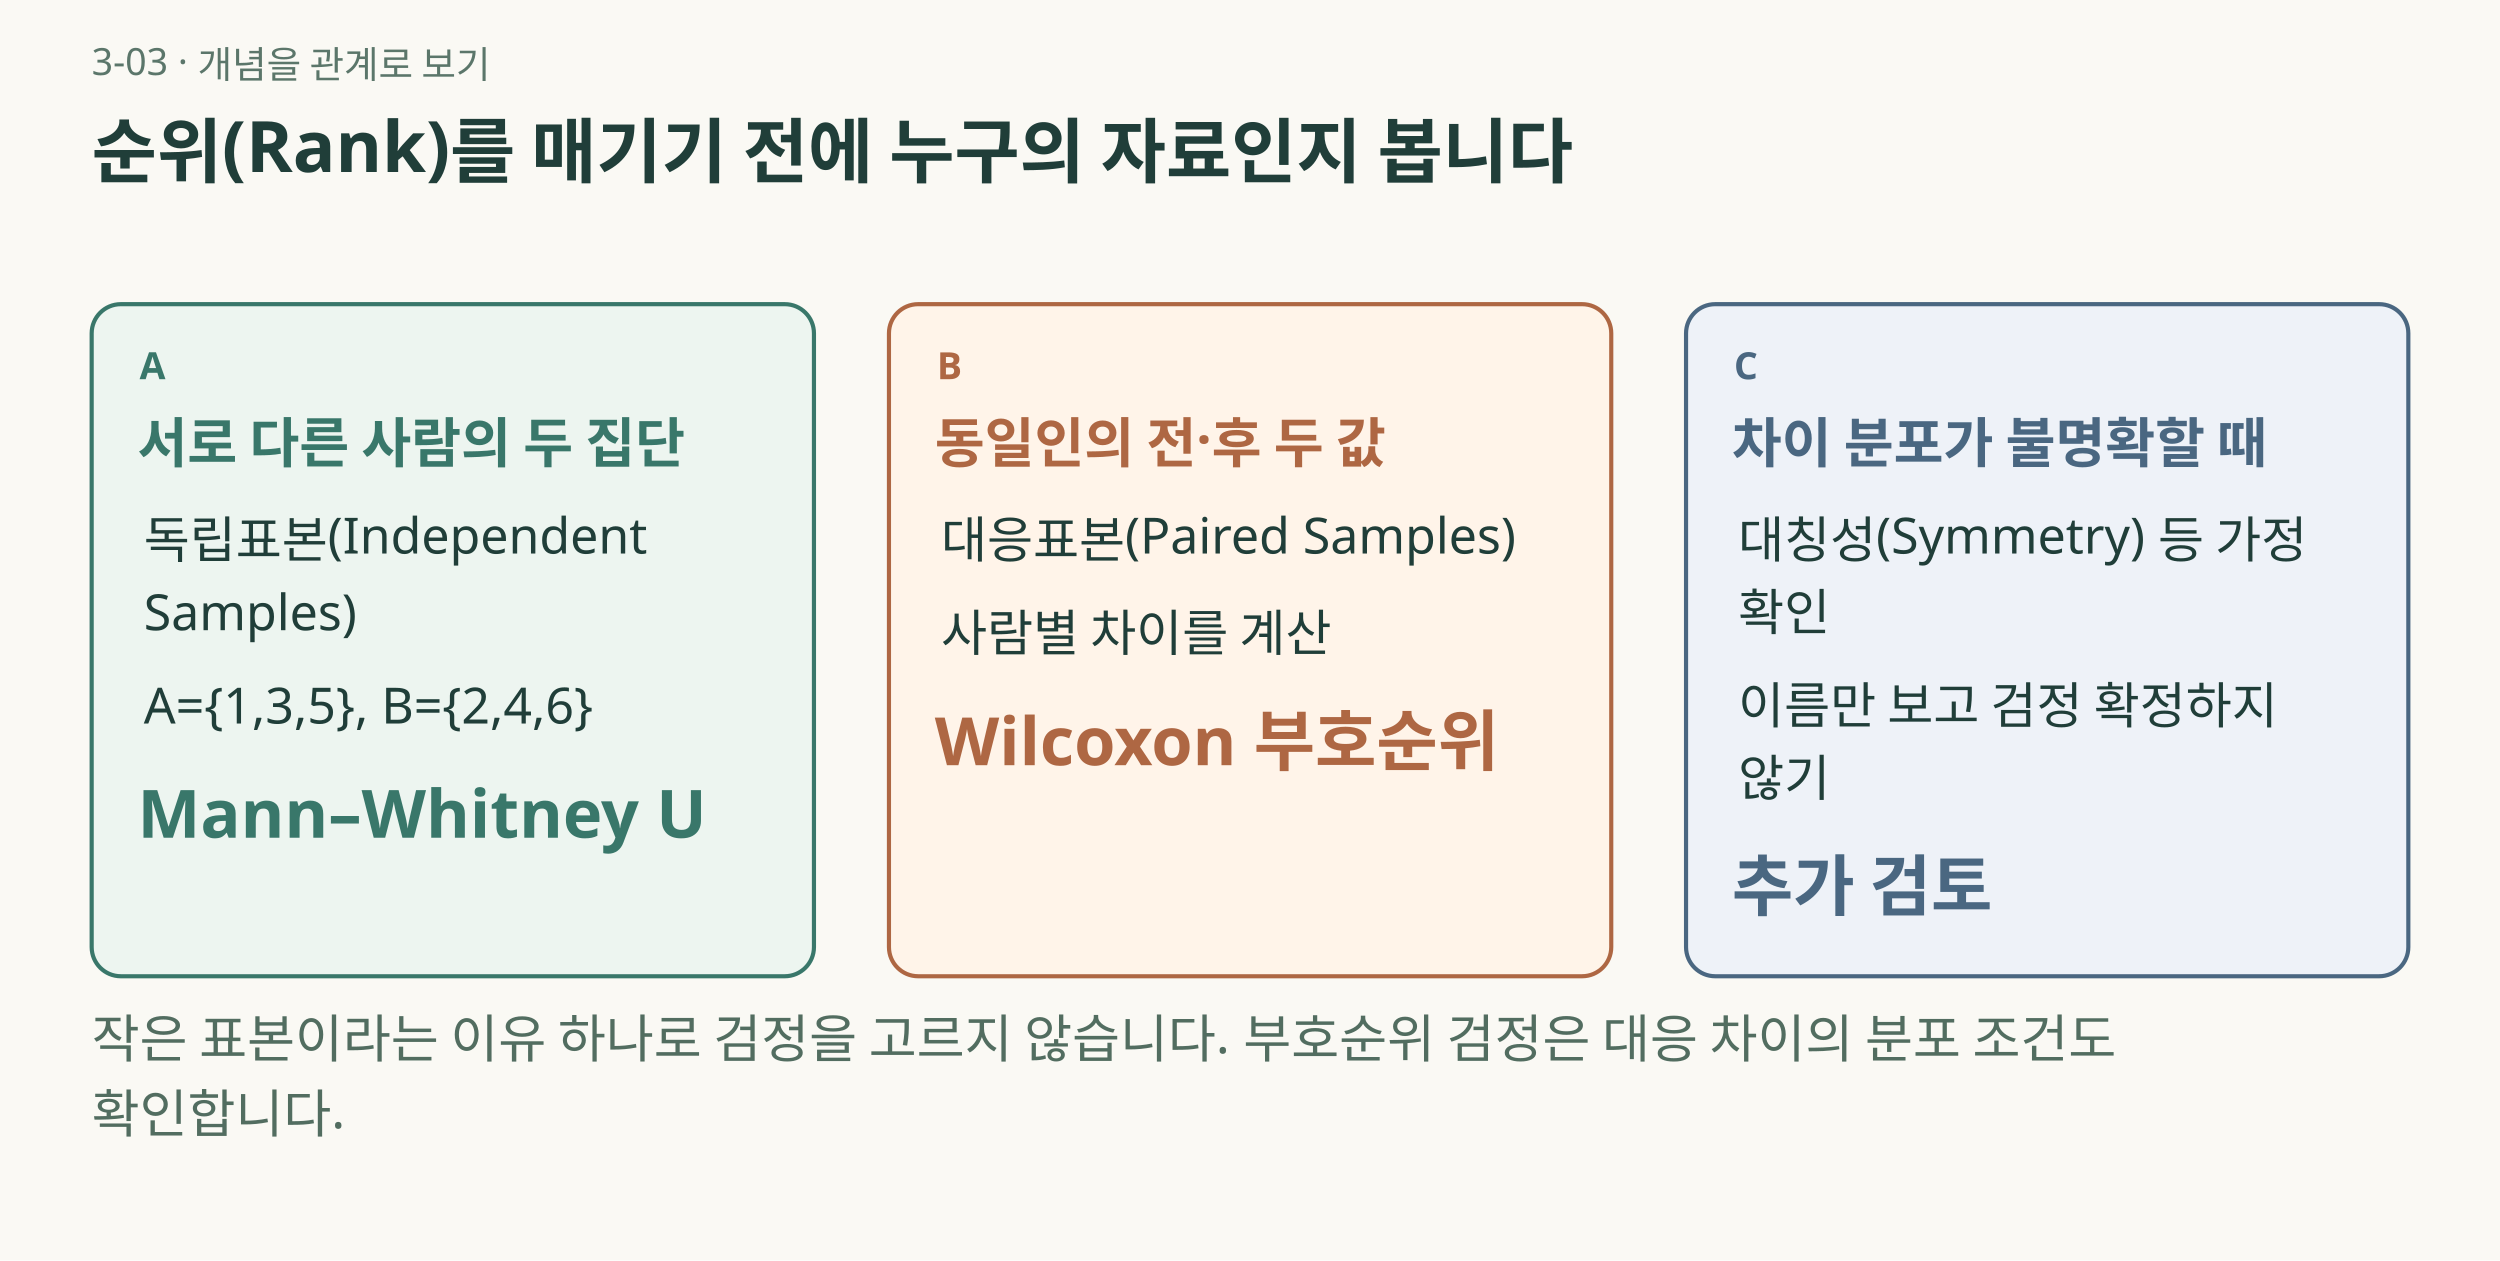
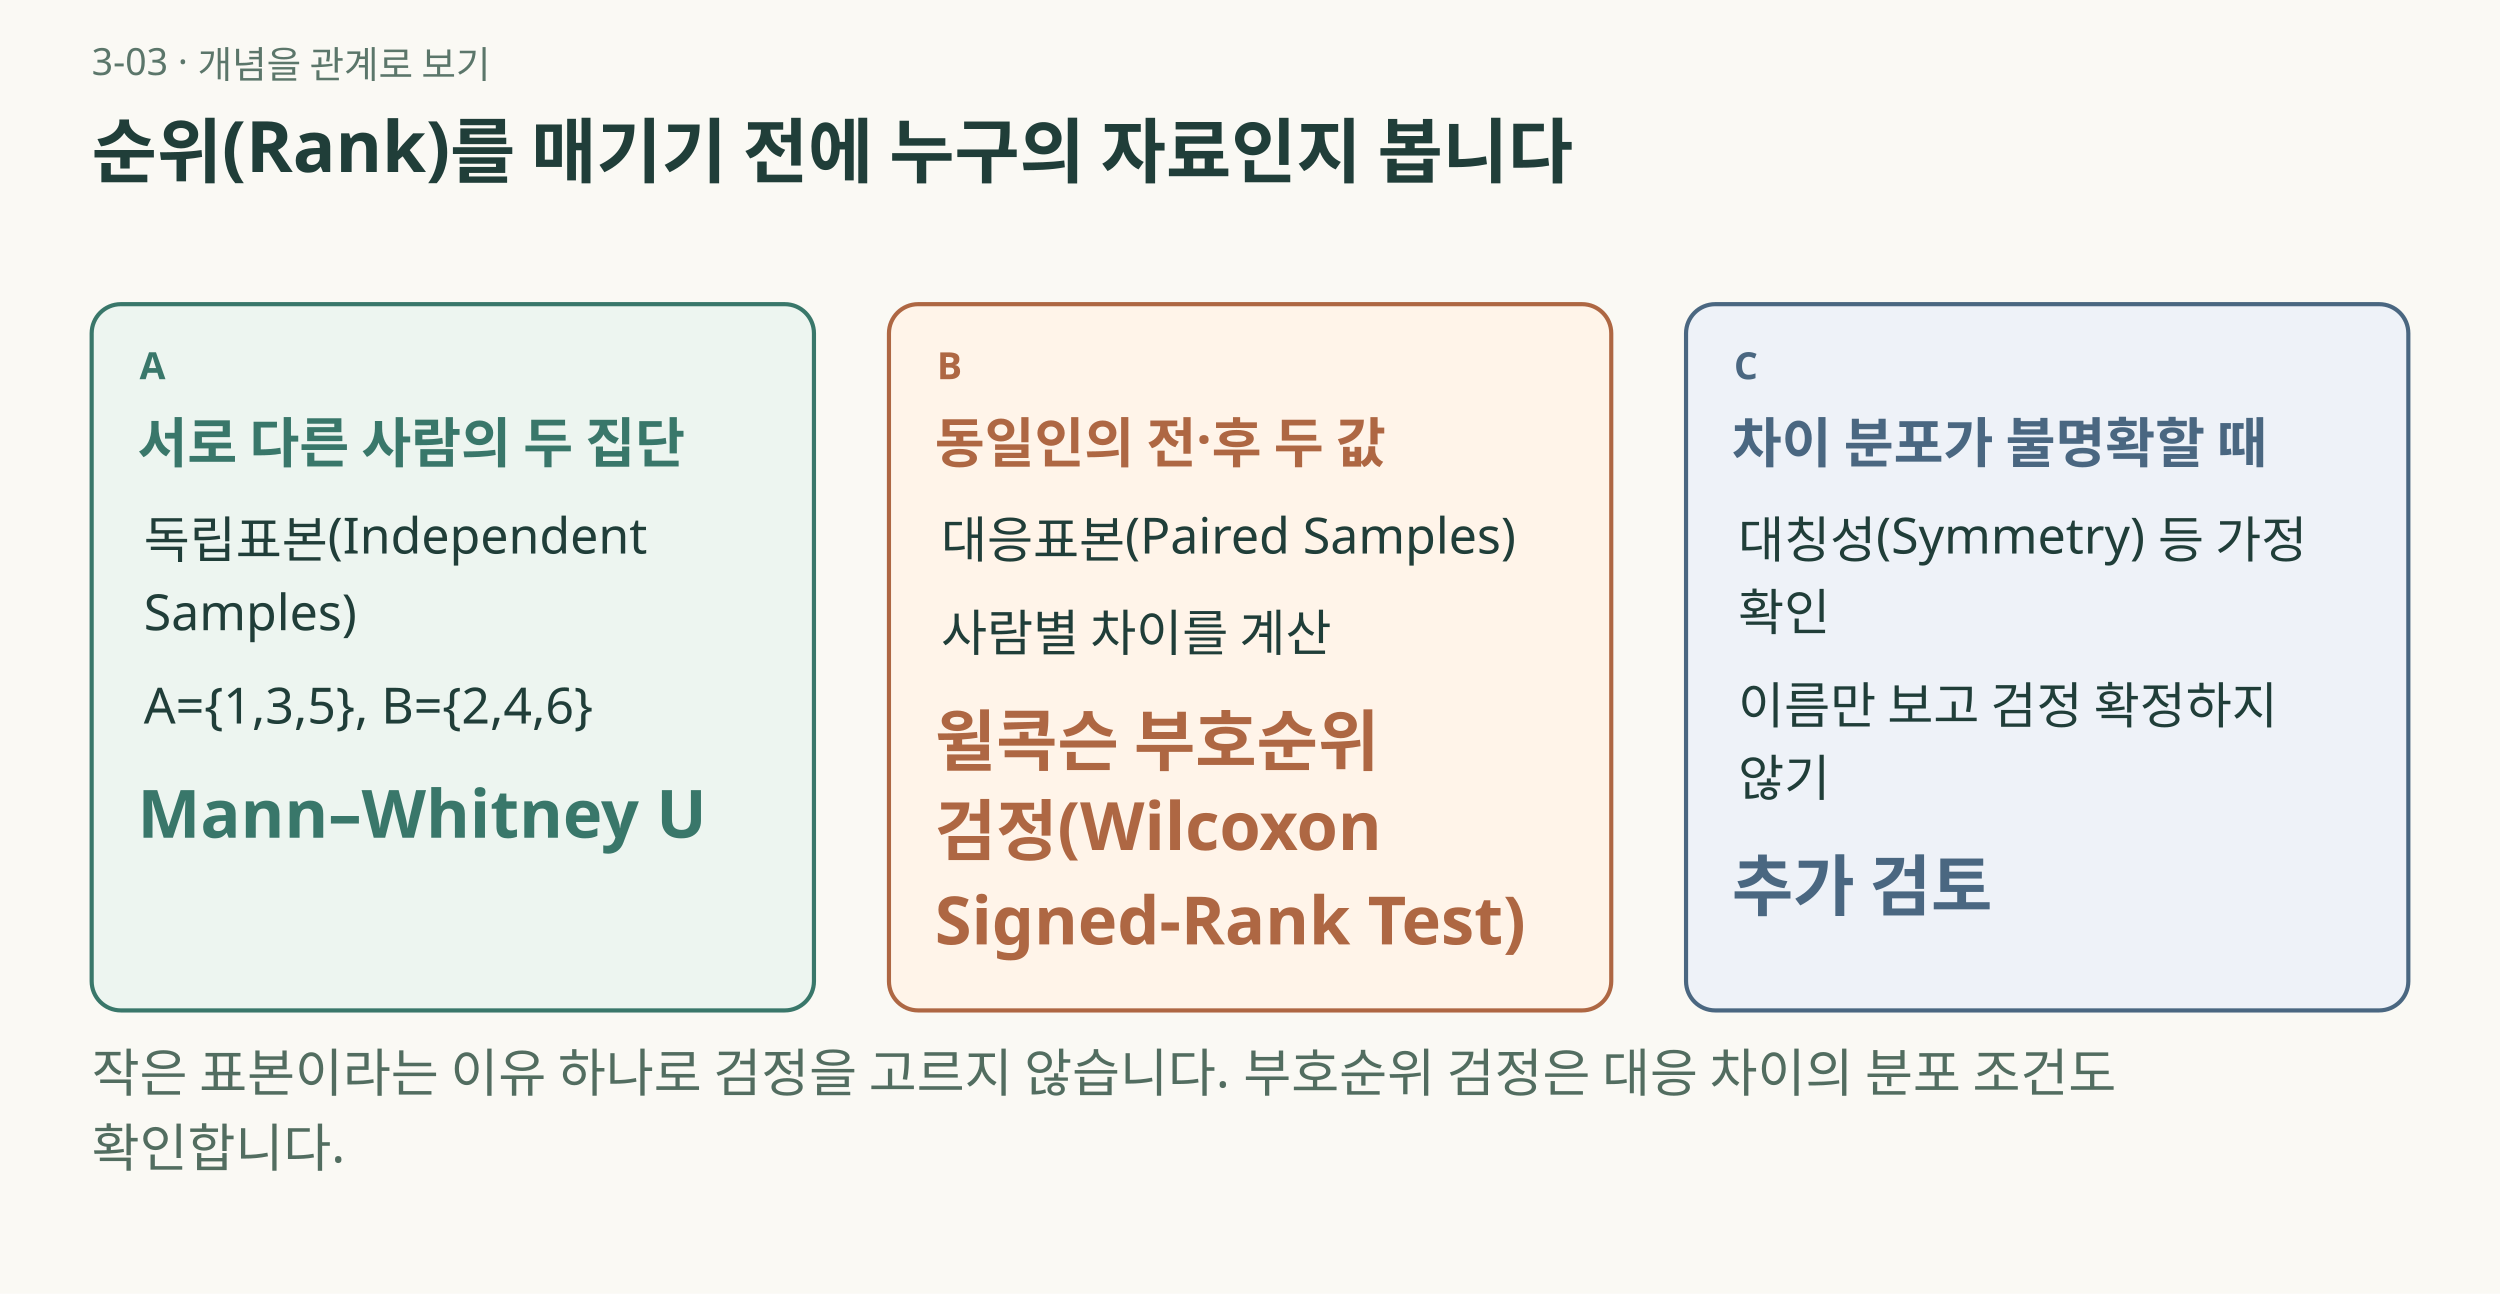
- <svg xmlns="http://www.w3.org/2000/svg" width="1200" height="605" viewBox="0 0 1200 605" role="img">
+ <svg xmlns="http://www.w3.org/2000/svg" width="1200" height="621" viewBox="0 0 1200 621" role="img">
  <rect width="100%" height="100%" fill="#faf9f4" />
  <text x="44.0" y="36.0" fill="#5b766a" font-size="18" font-family="Malgun Gothic,sans-serif" font-weight="400">3-03 · 개념을 관계로 보기</text>
  <text x="44.0" y="85.0" fill="#203e39" font-size="34" font-family="Malgun Gothic,sans-serif" font-weight="700">순위(Rank)를 매기기 전에 누구의 자료인지 봅니다</text>
-   <rect x="44.0" y="146.0" width="346.7" height="322.6" rx="14" fill="#edf5f0" stroke="#39776a" stroke-width="2" />
+   <rect x="44.0" y="146.0" width="346.7" height="339.0" rx="14" fill="#edf5f0" stroke="#39776a" stroke-width="2" />
  <text x="67.0" y="182.0" fill="#39776a" font-size="18" font-family="Malgun Gothic,sans-serif" font-weight="700">A</text>
  <text x="66.0" y="222.0" fill="#39776a" font-size="26" font-family="Malgun Gothic,sans-serif" font-weight="700">서로 다른 사람의 두 집단</text>
  <text x="69.0" y="267.7" fill="#203e39" font-size="24" font-family="Malgun Gothic,sans-serif" font-weight="400">독립표본(Independent</text>
  <text x="69.0" y="302.5" fill="#203e39" font-size="24" font-family="Malgun Gothic,sans-serif" font-weight="400">Samples)</text>
  <text x="69.0" y="347.3" fill="#203e39" font-size="24" font-family="Malgun Gothic,sans-serif" font-weight="400">A={1,3,5}, B={2,4,6}</text>
  <text x="66.0" y="402.1" fill="#39776a" font-size="32" font-family="Malgun Gothic,sans-serif" font-weight="700">Mann–Whitney U</text>
-   <rect x="426.7" y="146.0" width="346.7" height="322.6" rx="14" fill="#fff4e9" stroke="#ae6743" stroke-width="2" />
+   <rect x="426.7" y="146.0" width="346.7" height="339.0" rx="14" fill="#fff4e9" stroke="#ae6743" stroke-width="2" />
  <text x="449.7" y="182.0" fill="#ae6743" font-size="18" font-family="Malgun Gothic,sans-serif" font-weight="700">B</text>
  <text x="448.7" y="222.0" fill="#ae6743" font-size="26" font-family="Malgun Gothic,sans-serif" font-weight="700">동일인의 전·후 두 값</text>
  <text x="451.7" y="267.7" fill="#203e39" font-size="24" font-family="Malgun Gothic,sans-serif" font-weight="400">대응표본(Paired Samples)</text>
  <text x="451.7" y="312.5" fill="#203e39" font-size="24" font-family="Malgun Gothic,sans-serif" font-weight="400">사람별 차이를 계산</text>
-   <text x="448.7" y="367.3" fill="#ae6743" font-size="32" font-family="Malgun Gothic,sans-serif" font-weight="700">Wilcoxon 부호순위</text>
-   <rect x="809.3" y="146.0" width="346.7" height="322.6" rx="14" fill="#eef2f8" stroke="#4a6781" stroke-width="2" />
+   <text x="448.7" y="367.3" fill="#ae6743" font-size="32" font-family="Malgun Gothic,sans-serif" font-weight="700">윌콕슨 부호순위</text>
+   <text x="448.7" y="410.3" fill="#ae6743" font-size="32" font-family="Malgun Gothic,sans-serif" font-weight="700">검정(Wilcoxon</text>
+   <text x="448.7" y="453.3" fill="#ae6743" font-size="32" font-family="Malgun Gothic,sans-serif" font-weight="700">Signed-Rank Test)</text>
+   <rect x="809.3" y="146.0" width="346.7" height="339.0" rx="14" fill="#eef2f8" stroke="#4a6781" stroke-width="2" />
  <text x="832.3" y="182.0" fill="#4a6781" font-size="18" font-family="Malgun Gothic,sans-serif" font-weight="700">C</text>
  <text x="831.3" y="222.0" fill="#4a6781" font-size="26" font-family="Malgun Gothic,sans-serif" font-weight="700">차이 분포가 불명확할 때</text>
  <text x="834.3" y="267.7" fill="#203e39" font-size="24" font-family="Malgun Gothic,sans-serif" font-weight="400">대칭성(Symmetry) 등 가정</text>
  <text x="834.3" y="302.5" fill="#203e39" font-size="24" font-family="Malgun Gothic,sans-serif" font-weight="400">확인</text>
  <text x="834.3" y="347.3" fill="#203e39" font-size="24" font-family="Malgun Gothic,sans-serif" font-weight="400">이름만 보고 검정 확정하지</text>
  <text x="834.3" y="382.1" fill="#203e39" font-size="24" font-family="Malgun Gothic,sans-serif" font-weight="400">않기</text>
  <text x="831.3" y="436.9" fill="#4a6781" font-size="32" font-family="Malgun Gothic,sans-serif" font-weight="700">추가 검토</text>
-   <text x="44.0" y="507.6" fill="#526d60" font-size="25" font-family="Malgun Gothic,sans-serif" font-weight="400">작은 표본이라는 이유 하나로 검정을 고르지 않습니다. 부호순위 검정은 대응 차이의 분포 조건도</text>
-   <text x="44.0" y="543.6" fill="#526d60" font-size="25" font-family="Malgun Gothic,sans-serif" font-weight="400">확인합니다.</text>
+   <text x="44.0" y="524.0" fill="#526d60" font-size="25" font-family="Malgun Gothic,sans-serif" font-weight="400">작은 표본이라는 이유 하나로 검정을 고르지 않습니다. 부호순위 검정은 대응 차이의 분포 조건도</text>
+   <text x="44.0" y="560.0" fill="#526d60" font-size="25" font-family="Malgun Gothic,sans-serif" font-weight="400">확인합니다.</text>
</svg>
